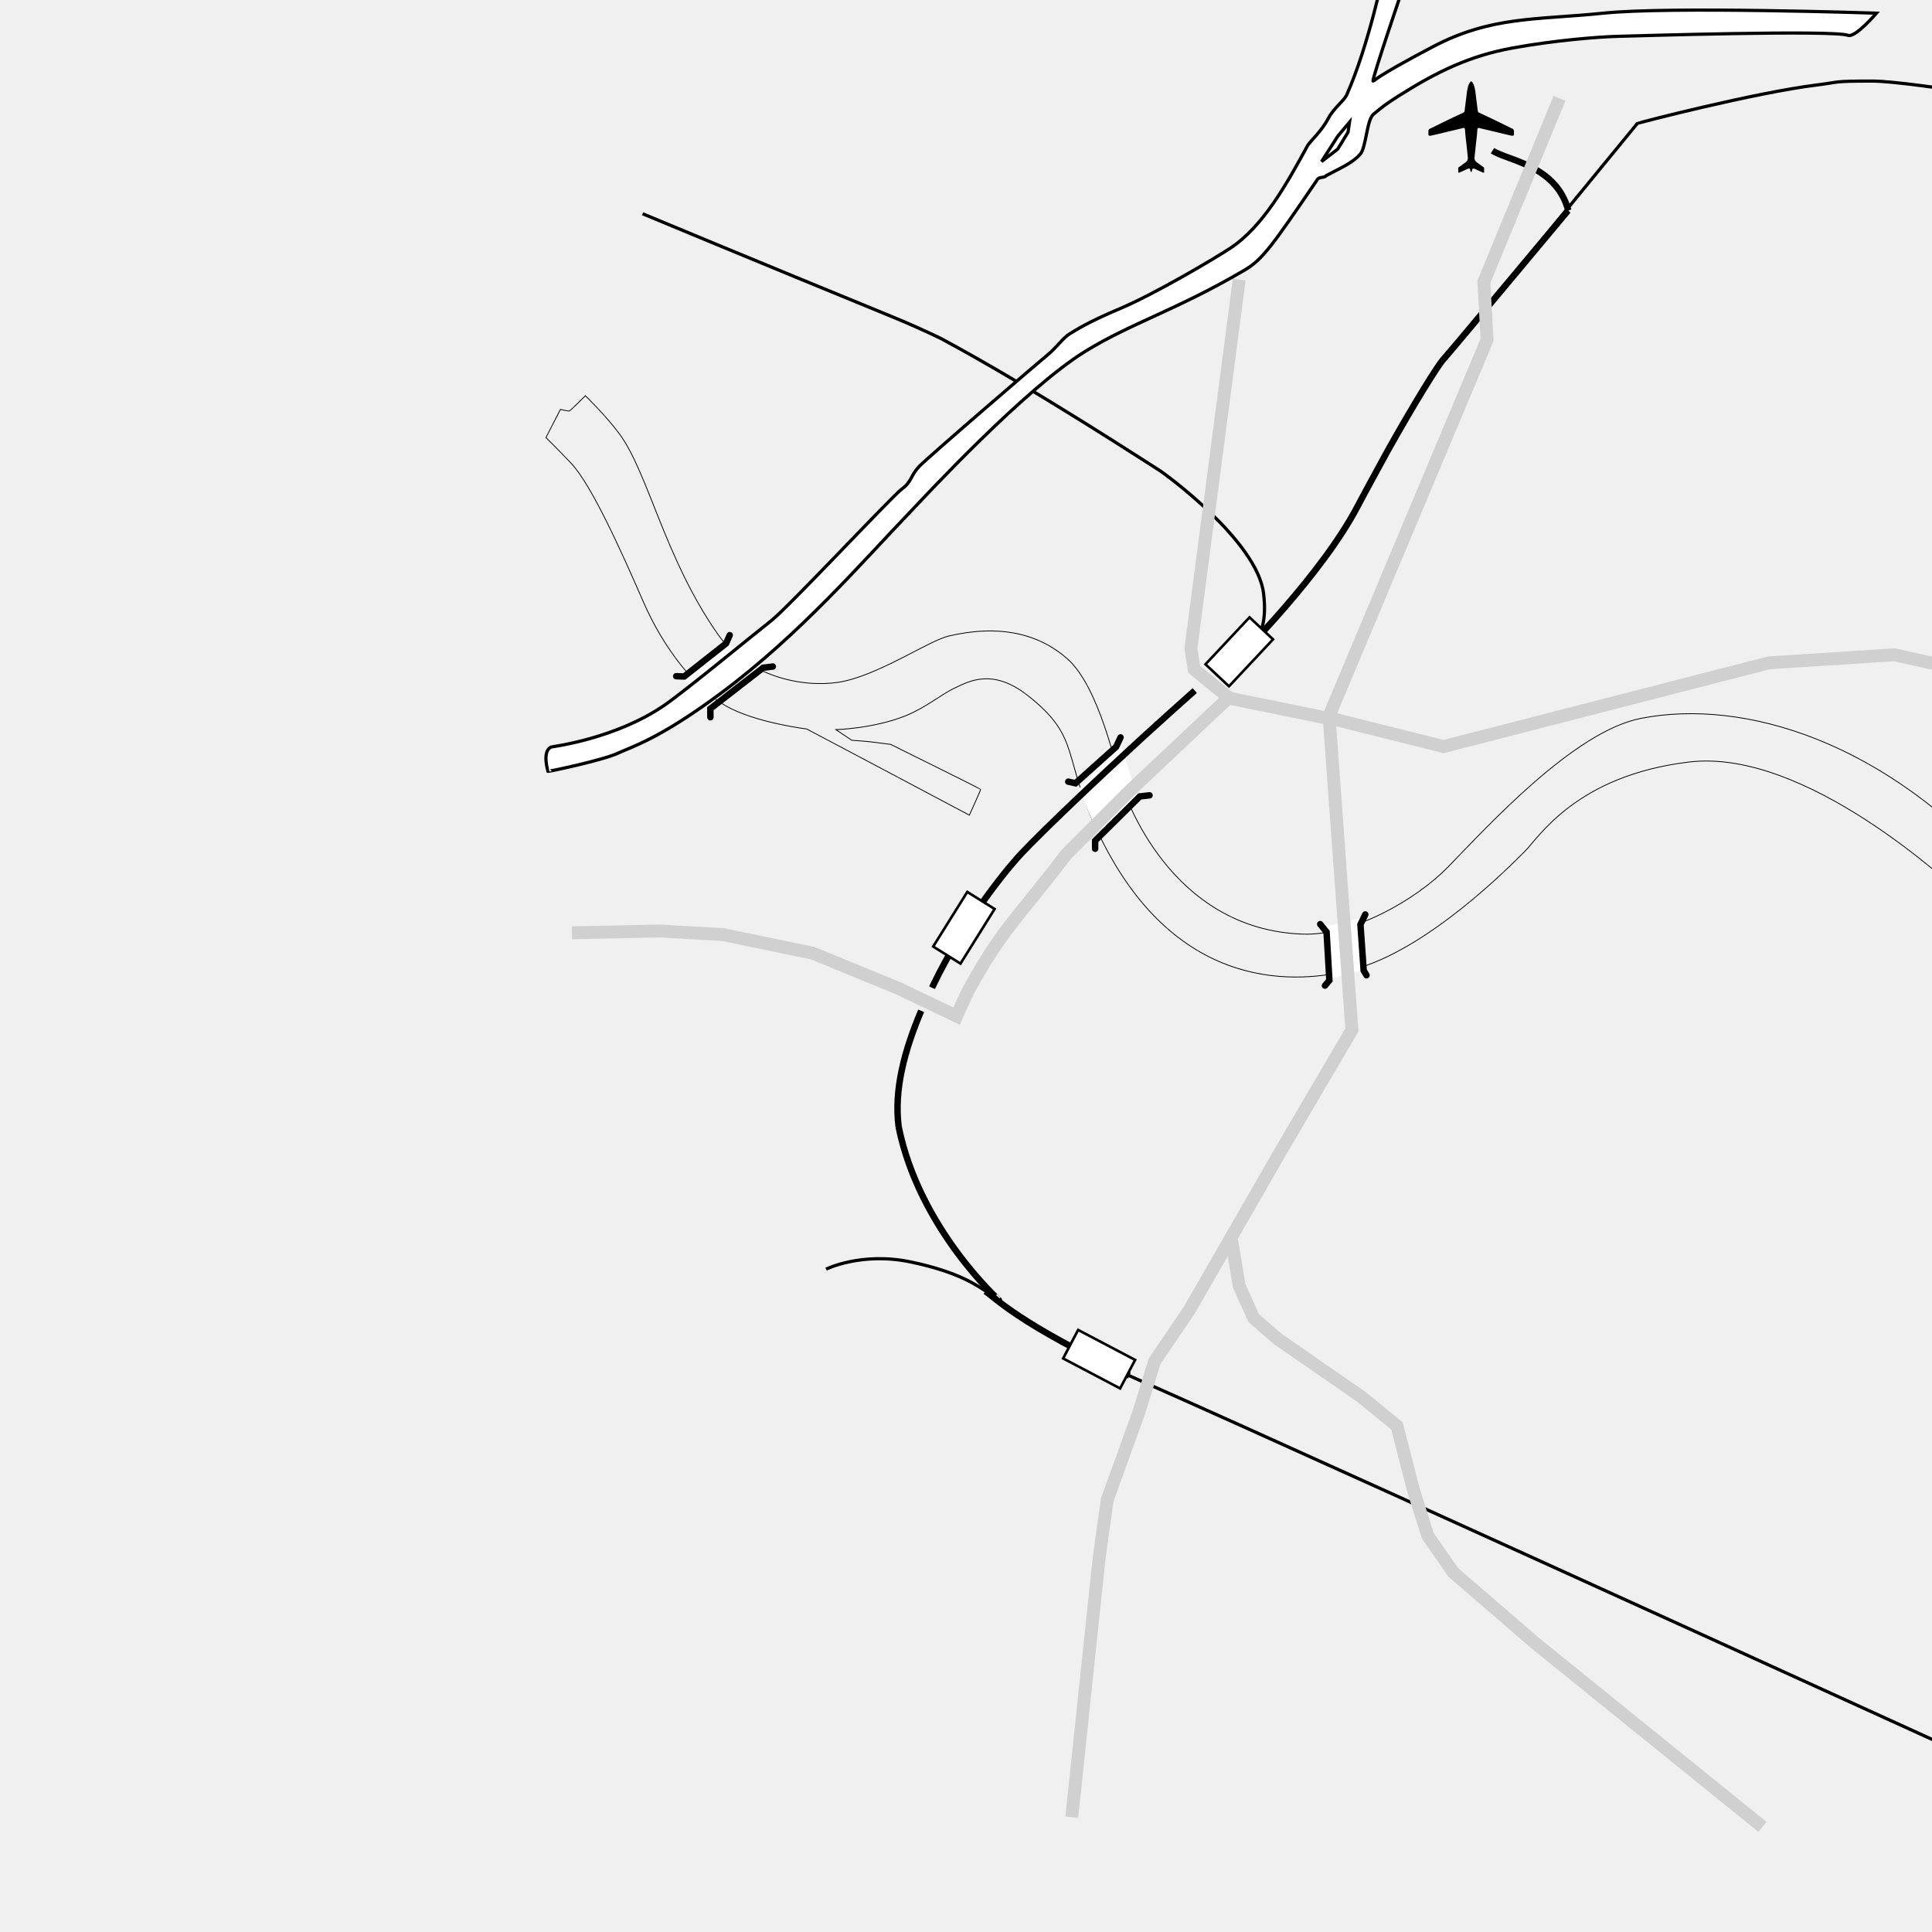
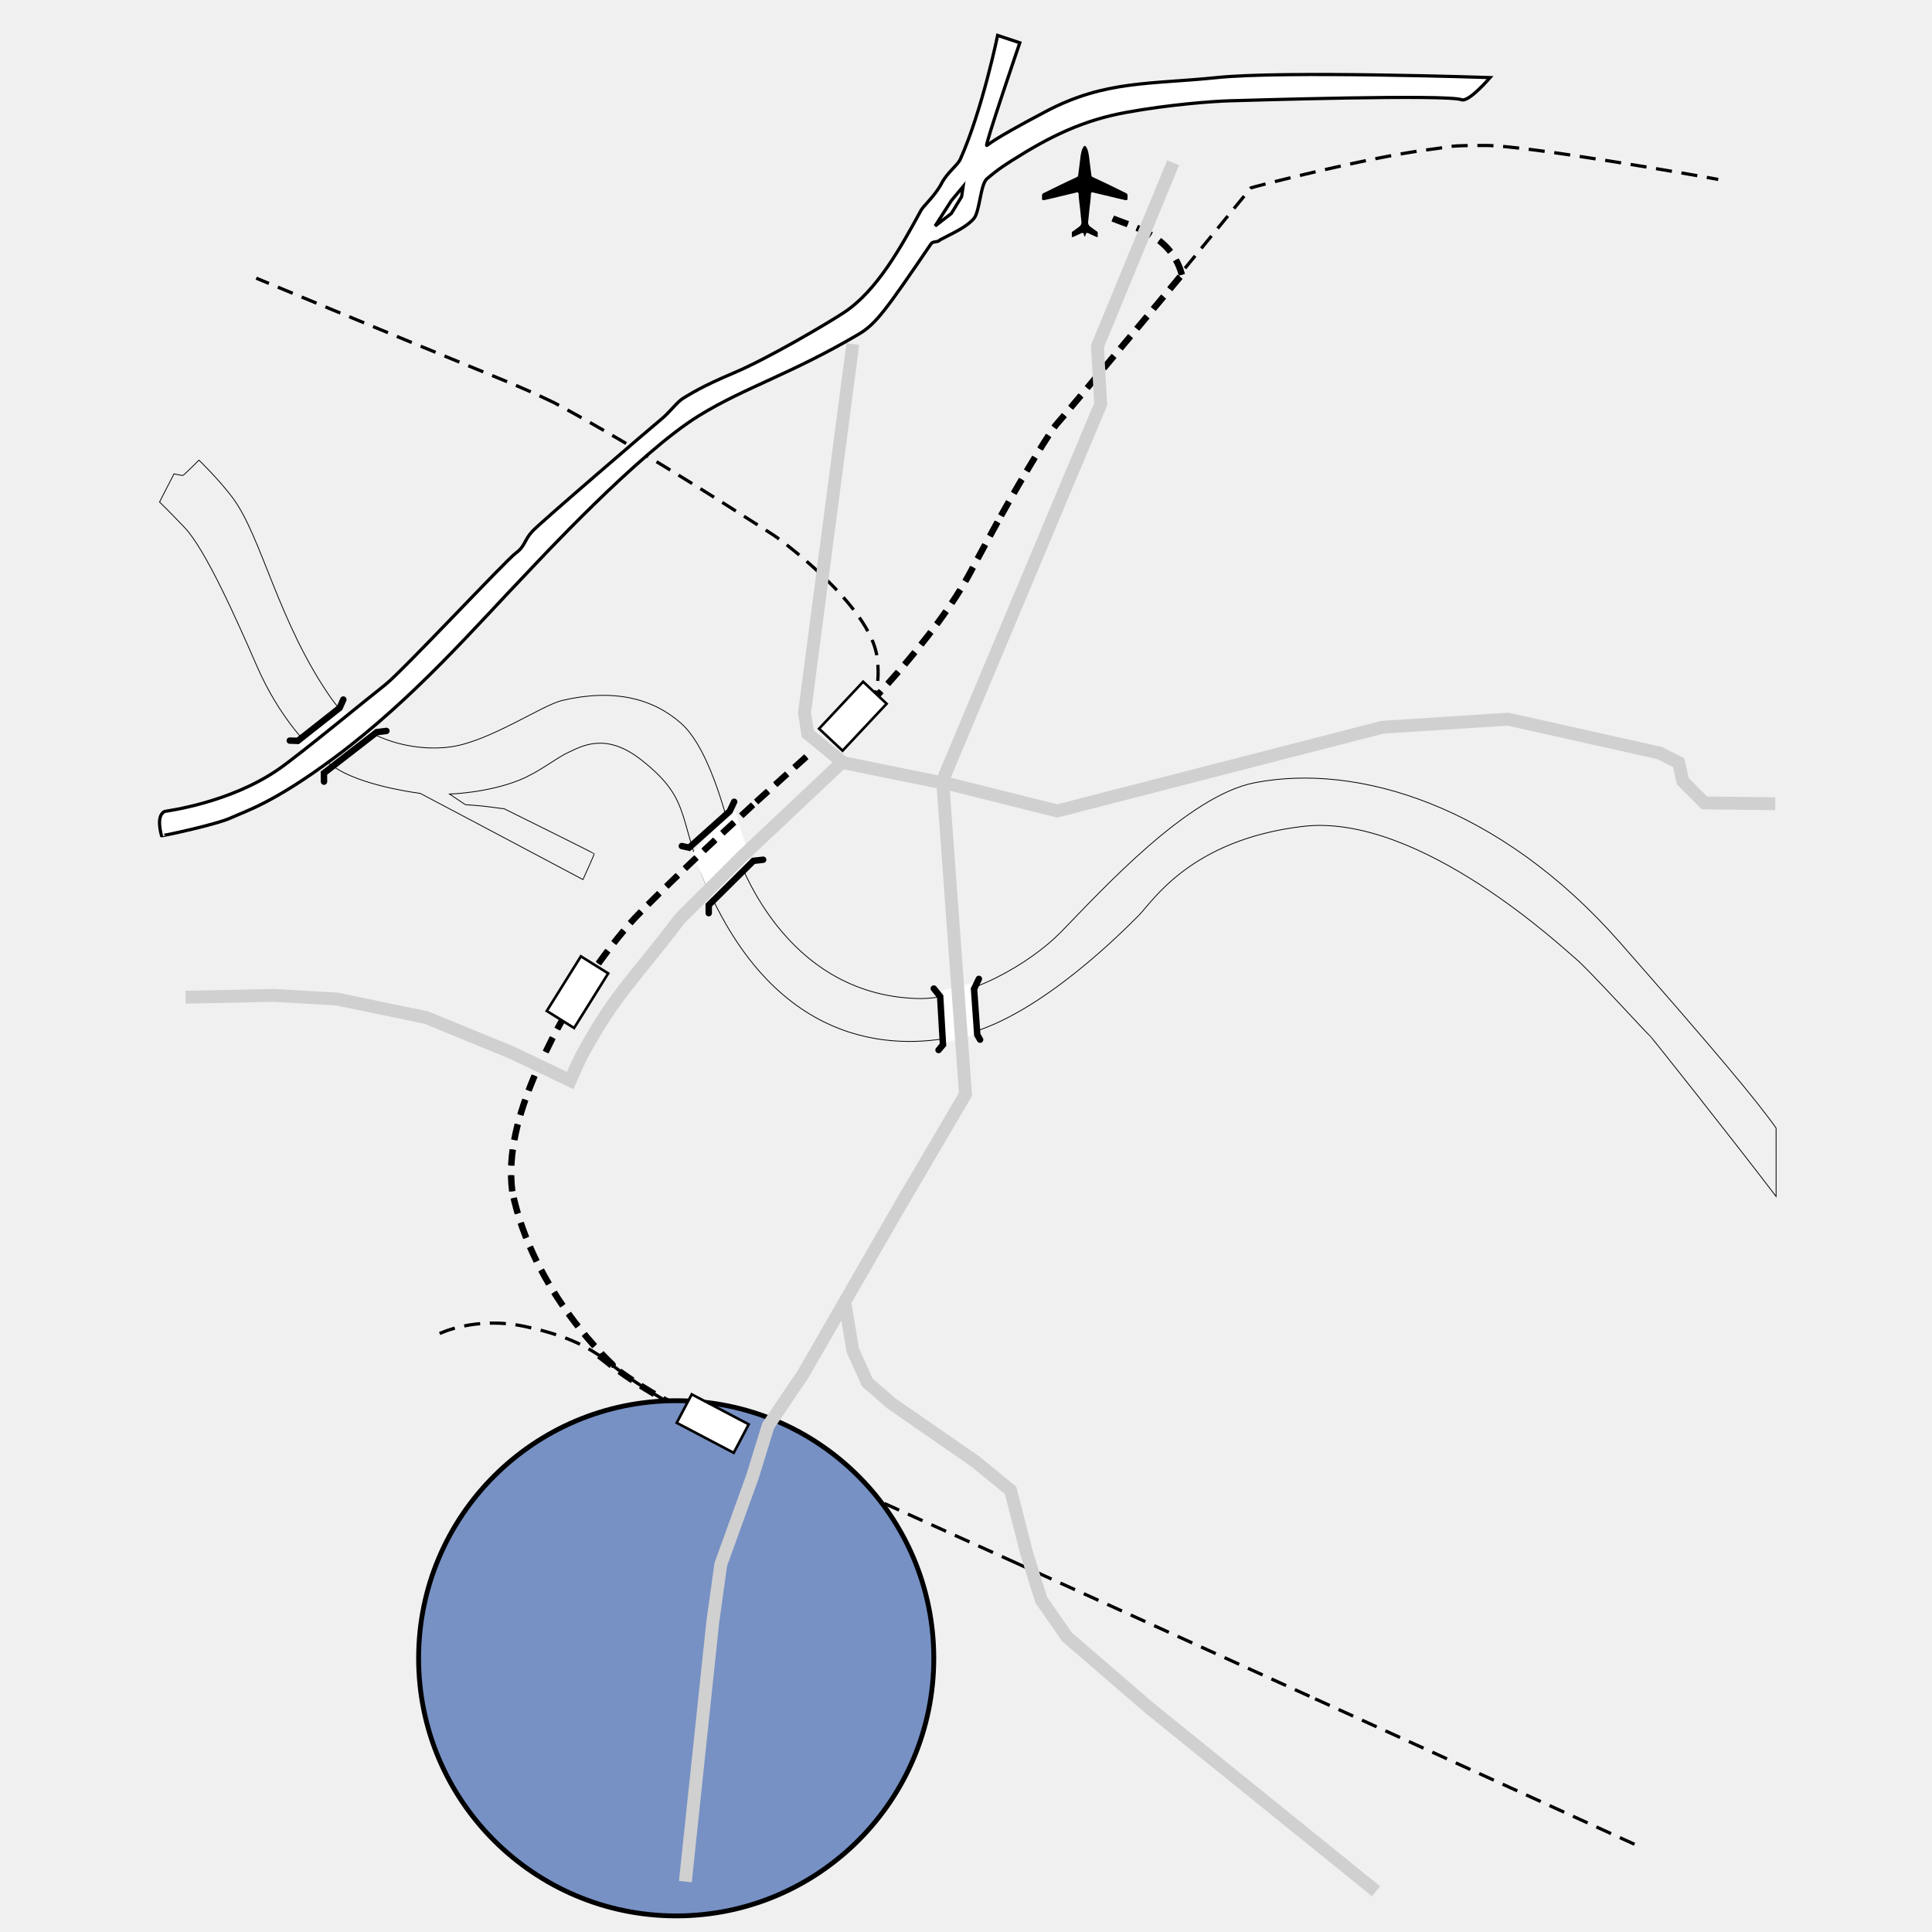
<svg xmlns="http://www.w3.org/2000/svg" version="1.1" id="Ebene_1" x="0px" y="0px" width="600px" height="600px" viewBox="0 0 600 600" enable-background="new 0 0 600 600" xml:space="preserve">
-   <path fill="none" stroke="#000000" stroke-width="0.25" d="M623.045,272.651  c29.067,33.075,42.445,49.013,48.534,57.678l0.003,21.237c-12.847-16.868-38.868-49.726-39.144-49.827  c-0.372-0.138-19.446-21.035-22.894-23.838s-48.627-45.618-85-41.25c-34.947,4.197-46.553,23.303-51,27.75  s-30.244,30.724-53.5,36.75c-16.197,4.196-54.156,7.979-78.25-41c-12.447-25.303-5.466-30.746-22.75-44.25  c-10.947-8.553-18.303-4.197-22.5-2.25c-4.197,1.947-9.026,6.148-15.447,8.697c-9.947,3.947-21.5,4.25-21.5,4.25l4.947,3.303  c0,0,4.947,0.303,8,0.75c3.053,0.447,4,0.5,4,0.5s27.947,13.803,28,14c0.053,0.197-3.5,8-3.5,8s-50.303-26.697-50.5-26.75  c-0.197-0.053-16.053-1.947-25.25-7.25c-9.197-5.303-19.053-17.446-25.5-32.25c-6.447-14.803-15.984-36.25-22.447-43.053  c-4.75-5-7.803-7.947-7.803-7.947l4.5-8.75c0,0,2.447,0.553,2.75,0.5c0.303-0.053,5-4.75,5-4.75s6.293,6.082,10.5,11.75  c9.053,12.197,14.055,38.565,30.553,62.197c9.25,13.25,26.25,16.75,37.447,15.053c11.986-1.816,28.151-12.928,34.303-14.37  c16-3.75,28.207-0.634,36.947,7.12c9.803,8.697,15.197,34.053,16.5,38.25c1.303,4.197,15.274,45.773,56.553,47.197  c15.645,0.539,35.25-10.75,45-20.751c12.566-12.888,39.204-42.188,60-46.25C541.598,216.848,585.742,230.204,623.045,272.651  L623.045,272.651z" />
-   <g>
-     <polygon fill="#FFFFFF" points="411,288 423,285 424,301 413,304 411,288" />
-     <path fill="none" stroke="#000000" stroke-width="2" stroke-linecap="round" d="M410,287   l1.978,2.466l0.875,15l-1.375,1.626 M424,284l-1.5,3.125l1,14.25l0.875,1.5" />
+   <g transform="translate(-120,20)">
+     <path fill="none" stroke="#000000" stroke-width="0.25" d="M623.045,272.651    c29.067,33.075,42.445,49.013,48.534,57.678l0.003,21.237c-12.847-16.868-38.868-49.726-39.144-49.827    c-0.372-0.138-19.446-21.035-22.894-23.838s-48.627-45.618-85-41.25c-34.947,4.197-46.553,23.303-51,27.75    s-30.244,30.724-53.5,36.75c-16.197,4.196-54.156,7.979-78.25-41c-12.447-25.303-5.466-30.746-22.75-44.25    c-10.947-8.553-18.303-4.197-22.5-2.25c-4.197,1.947-9.026,6.148-15.447,8.697c-9.947,3.947-21.5,4.25-21.5,4.25l4.947,3.303    c0,0,4.947,0.303,8,0.75c3.053,0.447,4,0.5,4,0.5s27.947,13.803,28,14c0.053,0.197-3.5,8-3.5,8s-50.303-26.697-50.5-26.75    c-0.197-0.053-16.053-1.947-25.25-7.25c-9.197-5.303-19.053-17.446-25.5-32.25c-6.447-14.803-15.984-36.25-22.447-43.053    c-4.75-5-7.803-7.947-7.803-7.947l4.5-8.75c0,0,2.447,0.553,2.75,0.5c0.303-0.053,5-4.75,5-4.75s6.293,6.082,10.5,11.75    c9.053,12.197,14.055,38.565,30.553,62.197c9.25,13.25,26.25,16.75,37.447,15.053c11.986-1.816,28.151-12.928,34.303-14.37    c16-3.75,28.207-0.634,36.947,7.12c9.803,8.697,15.197,34.053,16.5,38.25c1.303,4.197,15.274,45.773,56.553,47.197    c15.645,0.539,35.25-10.75,45-20.751c12.566-12.888,39.204-42.188,60-46.25C541.598,216.848,585.742,230.204,623.045,272.651    L623.045,272.651z" />
+     <g>
+       <polygon fill="#FFFFFF" points="411,288 423,285 424,301 413,304 411,288" />
+       <path fill="none" stroke="#000000" stroke-width="2" stroke-linecap="round" d="M410,287     l1.978,2.466l0.875,15l-1.375,1.626 M424,284l-1.5,3.125l1,14.25l0.875,1.5" />
+     </g>
+     <g>
+       <polygon fill="#FFFFFF" points="348,231 353,247 341,259 335,245 348,231 " />
+       <path fill="none" stroke="#000000" stroke-width="2" stroke-linecap="round" d="M348,229     l-1.397,2.966l-12.603,11.284l-2.25-0.5 M357,247l-3.022,0.341l-13.875,13.75v2.5" />
+     </g>
+     <g>
+       <polygon fill="#FFFFFF" points="226,200 236,207 221,218 212,211 226,200 " />
+       <path fill="none" stroke="#000000" stroke-width="2" stroke-linecap="round" d="M210,210     l2.478,0.091l13-10.25l1.147-2.591 M240,207l-3,0.375l-16.397,12.716l0.022,2.659" />
+     </g>
+     <path fill="none" stroke-lincap="butt" stroke-dasharray="5,3" stroke="#000000" d="M528.414,507.575c54.272,24.693,99.934,45.523,99.934,45.523     M434.729,465.017c27.319,12.382,64.911,29.468,93.686,42.559 M256.545,394.151c0,0,10.947-5.447,26.25-2.25    c15.303,3.196,20.947,7.553,24,9.5c3.053,1.946,13.447,12.553,48.75,28c10.701,4.682,43.574,19.479,79.184,35.615 M292.083,105.054    c-4.926-2.361-9.958-4.617-15.036-6.696c-41.872-17.141-77.473-31.973-77.473-31.973 M377.606,208.853    c0.843-0.684,1.519-1.207,2.001-1.543c6.58-4.594,14.818-6.965,12.789-23.119c-2.028-16.154-30.682-37.21-32.711-38.365    c-1.544-0.878-38.328-25.089-67.603-40.772 M354.825,229.053c3.798-3.443,13.232-11.982,16.205-14.589 M289.452,306.724    c10.415-21.94,24.939-38.706,27.624-41.537c7.436-7.841,23.603-23.162,37.749-36.133 M279.084,349.962    c-1.489-11.679,1.869-23.882,6.989-36.024 M310.25,403.817c0.176,0.079-24.73-22.142-31.167-53.855 M430.86,140.163    c8.235-14.694,15.609-26.601,17.364-28.524c2.401-2.629,60.07-73.123,60.258-73.292c0.187-0.17,36.297-9.546,55.781-11.961    c7.587-0.94,4.591-1.207,17.182-1.207s65.671,9.33,72.169,10.548 M384.773,204.113c-0.061-0.168,25.639-25.41,36.892-46.976    c1.649-3.162,7.513-13.882,9.195-16.975 M487.042,65.329    c-3.774-14.088-18.932-15.462-23.508-18.532" />
+     <path fill="none" stroke-lincap="butt" stroke-dasharray="5,3" stroke="#000000" stroke-width="2" d="M306,401.001c3.053,1.945,10.167,10,44.736,26.216     M377.606,208.853c0.843-0.684,1.519-1.207,2.001-1.543 M354.825,229.053c3.798-3.443,13.232-11.982,16.205-14.589 M289.452,306.724    c10.415-21.939,24.939-38.706,27.624-41.537c7.436-7.841,23.603-23.162,37.749-36.133 M279.084,349.962    c-1.489-11.679,1.869-23.882,6.989-36.023 M310.25,403.817c0.176,0.079-24.73-22.143-31.167-53.855 M430.86,140.163    c8.234-14.694,15.608-26.601,17.363-28.524c2.401-2.629,38.63-46.141,38.818-46.31 M384.773,204.113    c-0.061-0.168,25.639-25.41,36.892-46.976c1.649-3.162,7.513-13.882,9.195-16.975 M487.042,65.329    c-3.774-14.088-18.932-15.462-23.508-18.532" />
+     <circle cx="330" cy="495" r="80" stroke="black" stroke-width="1.5" fill="#7791C4" />
+     <rect x="331" y="417" transform="matrix(0.885 0.4657 -0.4657 0.885 236.0825 -110.1689)" fill="#FFFFFF" stroke="#000000" stroke-width="0.8" width="20" height="10" />
+     <rect x="375" y="197" transform="matrix(0.6841 -0.7293 0.7293 0.6841 -25.8365 345.0185)" fill="#FFFFFF" stroke="#000000" stroke-width="0.8" width="20" height="10" />
+     <rect x="290" y="283" transform="matrix(0.5298 -0.8481 0.8481 0.5298 -103.8481 389.9749)" fill="#FFFFFF" stroke="#000000" stroke-width="0.8" width="20" height="10" />
+     <path fill="none" stroke="#D0D0D0" stroke-width="4" d="M484.327,30.539l-23.5,57l1,18l-49.999,119     M412.348,222.849l36,9l101-26l39-2.5l47,10.5l6,3l1.256,5.749l6.744,6.751l21.982,0.254 M411.348,222.849l-29.5-6l-11-9l-1-6.5    l15-114.5 M412.848,223.849l7,96l-21,35.75l-29.5,51.25l-10.787,15.935l-4.845,15.713l-9.869,27.353l-2.5,18l-8.5,80.5     M382.348,384.349l2.5,15l4.5,10l7.5,6.5l26,18l11,9l5,19.5l4.5,14.5l8,11.5l25.5,22l70.5,57 M177.623,289.686l27.337-0.556    l19.55,1.112l27.894,5.775l26.781,10.993l17.881,8.557c0,0,2.781-6.331,3.912-8.396c10.28-18.765,15.396-22.402,30.132-41.822    l19.475-19.475l30.579-28.841" />
+     <g>
+       <path fill="#FFFFFF" stroke="#000000" d="M582.754,4.09c0,0-64.154-2.145-84.813,0     c-20.659,2.146-34.684,0.802-53.05,10.479c-18.367,9.677-17.773,10.424-18.457,10.605s10.271-31.891,10.271-31.891l-6.877-2.292     c0,0-4.792,23.248-11.569,38.41c-0.897,2.006-3.994,4.019-5.846,7.556c-2.02,3.858-5.616,6.959-6.36,8.325     c-6.319,11.598-13.761,25.094-24.034,31.833c-5.269,3.455-23.55,14.228-34.057,18.666c-10.507,4.438-13.727,6.696-15.719,7.859     c-1.992,1.163-4.229,4.404-6.877,6.549c-2.647,2.146-37.304,31.912-39.951,34.712c-2.647,2.8-2.265,4.73-5.239,6.876     c-2.975,2.146-35.339,36.823-40.606,40.934s-26.549,21.687-33.075,26.198c-15.418,10.658-35.066,12.951-35.367,13.099     c-2.866,1.407-0.955,7.352-0.982,7.532c-0.027,0.18,17.055-3.455,21.613-5.567s13.019-4.483,32.092-18.666     c24.861-18.485,43.854-40.753,59.899-57.454c2.948-3.068,34.513-37.217,53.377-48.792c14.409-8.842,28.337-12.797,49.447-25.215     c5.567-3.274,8.592-7.623,22.596-28.162c0.564-0.828,2.198-0.397,2.721-1.157c3.816-2.092,7.949-3.694,10.552-6.66     c1.826-2.082,2.03-10.653,4.062-12.351c2.526-2.11,3.721-3.102,7.582-5.554c12.088-7.679,22.295-12.625,35.693-15.064     s26.881-3.456,32.42-3.602c5.538-0.147,67.067-2.043,71.716-0.328C576.177,11.802,582.754,4.09,582.754,4.09L582.754,4.09z" />
+       <polyline fill="none" stroke="#000000" points="416.881,43.965 415.428,46.313 410.41,50.184     415.475,42.275 419.099,37.946 418.641,41.066 416.865,43.965 " />
+     </g>
+     <path fill="#000000" stroke="none" d="M456.912,53.448c-0.144,0-0.21-0.265-0.21-0.265l-0.121-0.429l-0.109-0.309c-0.198-0.242-0.728,0-0.728,0    s-2.07,1.003-2.5,1.146s-0.375-0.113-0.375-0.113v-1.165c-0.065-0.341,0.331-0.496,0.331-0.496s1.2-0.826,2.07-1.498    s0.528-1.84,0.528-1.84l-0.374-3.689c0,0-0.43-3.371-0.44-4.362c-0.012-0.991-0.64-0.653-0.64-0.653l-5.221,1.237    c0,0-3.932,0.98-4.759,1.124c-0.825,0.143-0.764-0.387-0.764-0.387s-0.018-0.461,0.004-1.078c0.022-0.617,0.563-0.738,0.563-0.738    l5.1-2.5c0,0,4.715-2.269,5.177-2.445c0.463-0.177,0.43-0.849,0.43-0.849l0.165-1.289l0.353-2.787    c0.198-2.467,0.683-3.69,0.683-3.69c0.529-1.222,0.815-1.08,0.815-1.08l-0.004-0.002c0,0,0.284-0.146,0.814,1.08    c0,0,0.485,1.223,0.683,3.69l0.354,2.787l0.165,1.289c0,0-0.033,0.672,0.43,0.848c0.462,0.176,5.177,2.446,5.177,2.446l5.1,2.5    c0,0,0.54,0.122,0.562,0.738c0.022,0.617,0.005,1.078,0.005,1.078s0.062,0.531-0.765,0.387c-0.826-0.143-4.759-1.123-4.759-1.123    l-5.221-1.238c0,0-0.628-0.337-0.639,0.654c-0.011,0.992-0.44,4.362-0.44,4.362l-0.375,3.69c0,0-0.341,1.167,0.529,1.839    s2.07,1.499,2.07,1.499s0.396,0.154,0.33,0.495v1.165c0,0,0.056,0.256-0.374,0.113c-0.43-0.143-2.5-1.146-2.5-1.146    s-0.529-0.243-0.728,0l-0.11,0.309l-0.121,0.43c0,0-0.066,0.264-0.209,0.264L456.912,53.448L456.912,53.448z" />
  </g>
-   <g>
-     <polygon fill="#FFFFFF" points="348,231 353,247 341,259 335,245 348,231 " />
-     <path fill="none" stroke="#000000" stroke-width="2" stroke-linecap="round" d="M348,229   l-1.397,2.966l-12.603,11.284l-2.25-0.5 M357,247l-3.022,0.341l-13.875,13.75v2.5" />
-   </g>
-   <g>
-     <polygon fill="#FFFFFF" points="226,200 236,207 221,218 212,211 226,200 " />
-     <path fill="none" stroke="#000000" stroke-width="2" stroke-linecap="round" d="M210,210   l2.478,0.091l13-10.25l1.147-2.591 M240,207l-3,0.375l-16.397,12.716l0.022,2.659" />
-   </g>
-   <path fill="none" stroke="#000000" d="M528.414,507.575c54.272,24.693,99.934,45.523,99.934,45.523   M434.729,465.017c27.319,12.382,64.911,29.468,93.686,42.559 M256.545,394.151c0,0,10.947-5.447,26.25-2.25  c15.303,3.196,20.947,7.553,24,9.5c3.053,1.946,13.447,12.553,48.75,28c10.701,4.682,43.574,19.479,79.184,35.615 M292.083,105.054  c-4.926-2.361-9.958-4.617-15.036-6.696c-41.872-17.141-77.473-31.973-77.473-31.973 M377.606,208.853  c0.843-0.684,1.519-1.207,2.001-1.543c6.58-4.594,14.818-6.965,12.789-23.119c-2.028-16.154-30.682-37.21-32.711-38.365  c-1.544-0.878-38.328-25.089-67.603-40.772 M354.825,229.053c3.798-3.443,13.232-11.982,16.205-14.589 M289.452,306.724  c10.415-21.94,24.939-38.706,27.624-41.537c7.436-7.841,23.603-23.162,37.749-36.133 M279.084,349.962  c-1.489-11.679,1.869-23.882,6.989-36.024 M310.25,403.817c0.176,0.079-24.73-22.142-31.167-53.855 M430.86,140.163  c8.235-14.694,15.609-26.601,17.364-28.524c2.401-2.629,60.07-73.123,60.258-73.292c0.187-0.17,36.297-9.546,55.781-11.961  c7.587-0.94,4.591-1.207,17.182-1.207s65.671,9.33,72.169,10.548 M384.773,204.113c-0.061-0.168,25.639-25.41,36.892-46.976  c1.649-3.162,7.513-13.882,9.195-16.975 M487.042,65.329  c-3.774-14.088-18.932-15.462-23.508-18.532" />
-   <path fill="none" stroke="#000000" stroke-width="2" d="M306,401.001c3.053,1.945,10.167,10,44.736,26.216   M377.606,208.853c0.843-0.684,1.519-1.207,2.001-1.543 M354.825,229.053c3.798-3.443,13.232-11.982,16.205-14.589 M289.452,306.724  c10.415-21.939,24.939-38.706,27.624-41.537c7.436-7.841,23.603-23.162,37.749-36.133 M279.084,349.962  c-1.489-11.679,1.869-23.882,6.989-36.023 M310.25,403.817c0.176,0.079-24.73-22.143-31.167-53.855 M430.86,140.163  c8.234-14.694,15.608-26.601,17.363-28.524c2.401-2.629,38.63-46.141,38.818-46.31 M384.773,204.113  c-0.061-0.168,25.639-25.41,36.892-46.976c1.649-3.162,7.513-13.882,9.195-16.975 M487.042,65.329  c-3.774-14.088-18.932-15.462-23.508-18.532" />
-   <rect x="331" y="417" transform="matrix(0.885 0.4657 -0.4657 0.885 236.0825 -110.1689)" fill="#FFFFFF" stroke="#000000" stroke-width="0.8" width="20" height="10" />
-   <rect x="375" y="197" transform="matrix(0.6841 -0.7293 0.7293 0.6841 -25.8365 345.0185)" fill="#FFFFFF" stroke="#000000" stroke-width="0.8" width="20" height="10" />
-   <rect x="290" y="283" transform="matrix(0.5298 -0.8481 0.8481 0.5298 -103.8481 389.9749)" fill="#FFFFFF" stroke="#000000" stroke-width="0.8" width="20" height="10" />
-   <path fill="none" stroke="#D0D0D0" stroke-width="4" d="M484.327,30.539l-23.5,57l1,18l-49.999,119   M412.348,222.849l36,9l101-26l39-2.5l47,10.5l6,3l1.256,5.749l6.744,6.751l21.982,0.254 M411.348,222.849l-29.5-6l-11-9l-1-6.5  l15-114.5 M412.848,223.849l7,96l-21,35.75l-29.5,51.25l-10.787,15.935l-4.845,15.713l-9.869,27.353l-2.5,18l-8.5,80.5   M382.348,384.349l2.5,15l4.5,10l7.5,6.5l26,18l11,9l5,19.5l4.5,14.5l8,11.5l25.5,22l70.5,57 M177.623,289.686l27.337-0.556  l19.55,1.112l27.894,5.775l26.781,10.993l17.881,8.557c0,0,2.781-6.331,3.912-8.396c10.28-18.765,15.396-22.402,30.132-41.822  l19.475-19.475l30.579-28.841" />
-   <g>
-     <path fill="#FFFFFF" stroke="#000000" d="M582.754,4.09c0,0-64.154-2.145-84.813,0   c-20.659,2.146-34.684,0.802-53.05,10.479c-18.367,9.677-17.773,10.424-18.457,10.605s10.271-31.891,10.271-31.891l-6.877-2.292   c0,0-4.792,23.248-11.569,38.41c-0.897,2.006-3.994,4.019-5.846,7.556c-2.02,3.858-5.616,6.959-6.36,8.325   c-6.319,11.598-13.761,25.094-24.034,31.833c-5.269,3.455-23.55,14.228-34.057,18.666c-10.507,4.438-13.727,6.696-15.719,7.859   c-1.992,1.163-4.229,4.404-6.877,6.549c-2.647,2.146-37.304,31.912-39.951,34.712c-2.647,2.8-2.265,4.73-5.239,6.876   c-2.975,2.146-35.339,36.823-40.606,40.934s-26.549,21.687-33.075,26.198c-15.418,10.658-35.066,12.951-35.367,13.099   c-2.866,1.407-0.955,7.352-0.982,7.532c-0.027,0.18,17.055-3.455,21.613-5.567s13.019-4.483,32.092-18.666   c24.861-18.485,43.854-40.753,59.899-57.454c2.948-3.068,34.513-37.217,53.377-48.792c14.409-8.842,28.337-12.797,49.447-25.215   c5.567-3.274,8.592-7.623,22.596-28.162c0.564-0.828,2.198-0.397,2.721-1.157c3.816-2.092,7.949-3.694,10.552-6.66   c1.826-2.082,2.03-10.653,4.062-12.351c2.526-2.11,3.721-3.102,7.582-5.554c12.088-7.679,22.295-12.625,35.693-15.064   s26.881-3.456,32.42-3.602c5.538-0.147,67.067-2.043,71.716-0.328C576.177,11.802,582.754,4.09,582.754,4.09L582.754,4.09z" />
-     <polyline fill="none" stroke="#000000" points="416.881,43.965 415.428,46.313 410.41,50.184   415.475,42.275 419.099,37.946 418.641,41.066 416.865,43.965 " />
-   </g>
-   <path fill="#000000" stroke="none" d="M456.912,53.448c-0.144,0-0.21-0.265-0.21-0.265l-0.121-0.429l-0.109-0.309c-0.198-0.242-0.728,0-0.728,0  s-2.07,1.003-2.5,1.146s-0.375-0.113-0.375-0.113v-1.165c-0.065-0.341,0.331-0.496,0.331-0.496s1.2-0.826,2.07-1.498  s0.528-1.84,0.528-1.84l-0.374-3.689c0,0-0.43-3.371-0.44-4.362c-0.012-0.991-0.64-0.653-0.64-0.653l-5.221,1.237  c0,0-3.932,0.98-4.759,1.124c-0.825,0.143-0.764-0.387-0.764-0.387s-0.018-0.461,0.004-1.078c0.022-0.617,0.563-0.738,0.563-0.738  l5.1-2.5c0,0,4.715-2.269,5.177-2.445c0.463-0.177,0.43-0.849,0.43-0.849l0.165-1.289l0.353-2.787  c0.198-2.467,0.683-3.69,0.683-3.69c0.529-1.222,0.815-1.08,0.815-1.08l-0.004-0.002c0,0,0.284-0.146,0.814,1.08  c0,0,0.485,1.223,0.683,3.69l0.354,2.787l0.165,1.289c0,0-0.033,0.672,0.43,0.848c0.462,0.176,5.177,2.446,5.177,2.446l5.1,2.5  c0,0,0.54,0.122,0.562,0.738c0.022,0.617,0.005,1.078,0.005,1.078s0.062,0.531-0.765,0.387c-0.826-0.143-4.759-1.123-4.759-1.123  l-5.221-1.238c0,0-0.628-0.337-0.639,0.654c-0.011,0.992-0.44,4.362-0.44,4.362l-0.375,3.69c0,0-0.341,1.167,0.529,1.839  s2.07,1.499,2.07,1.499s0.396,0.154,0.33,0.495v1.165c0,0,0.056,0.256-0.374,0.113c-0.43-0.143-2.5-1.146-2.5-1.146  s-0.529-0.243-0.728,0l-0.11,0.309l-0.121,0.43c0,0-0.066,0.264-0.209,0.264L456.912,53.448L456.912,53.448z" />
</svg>
